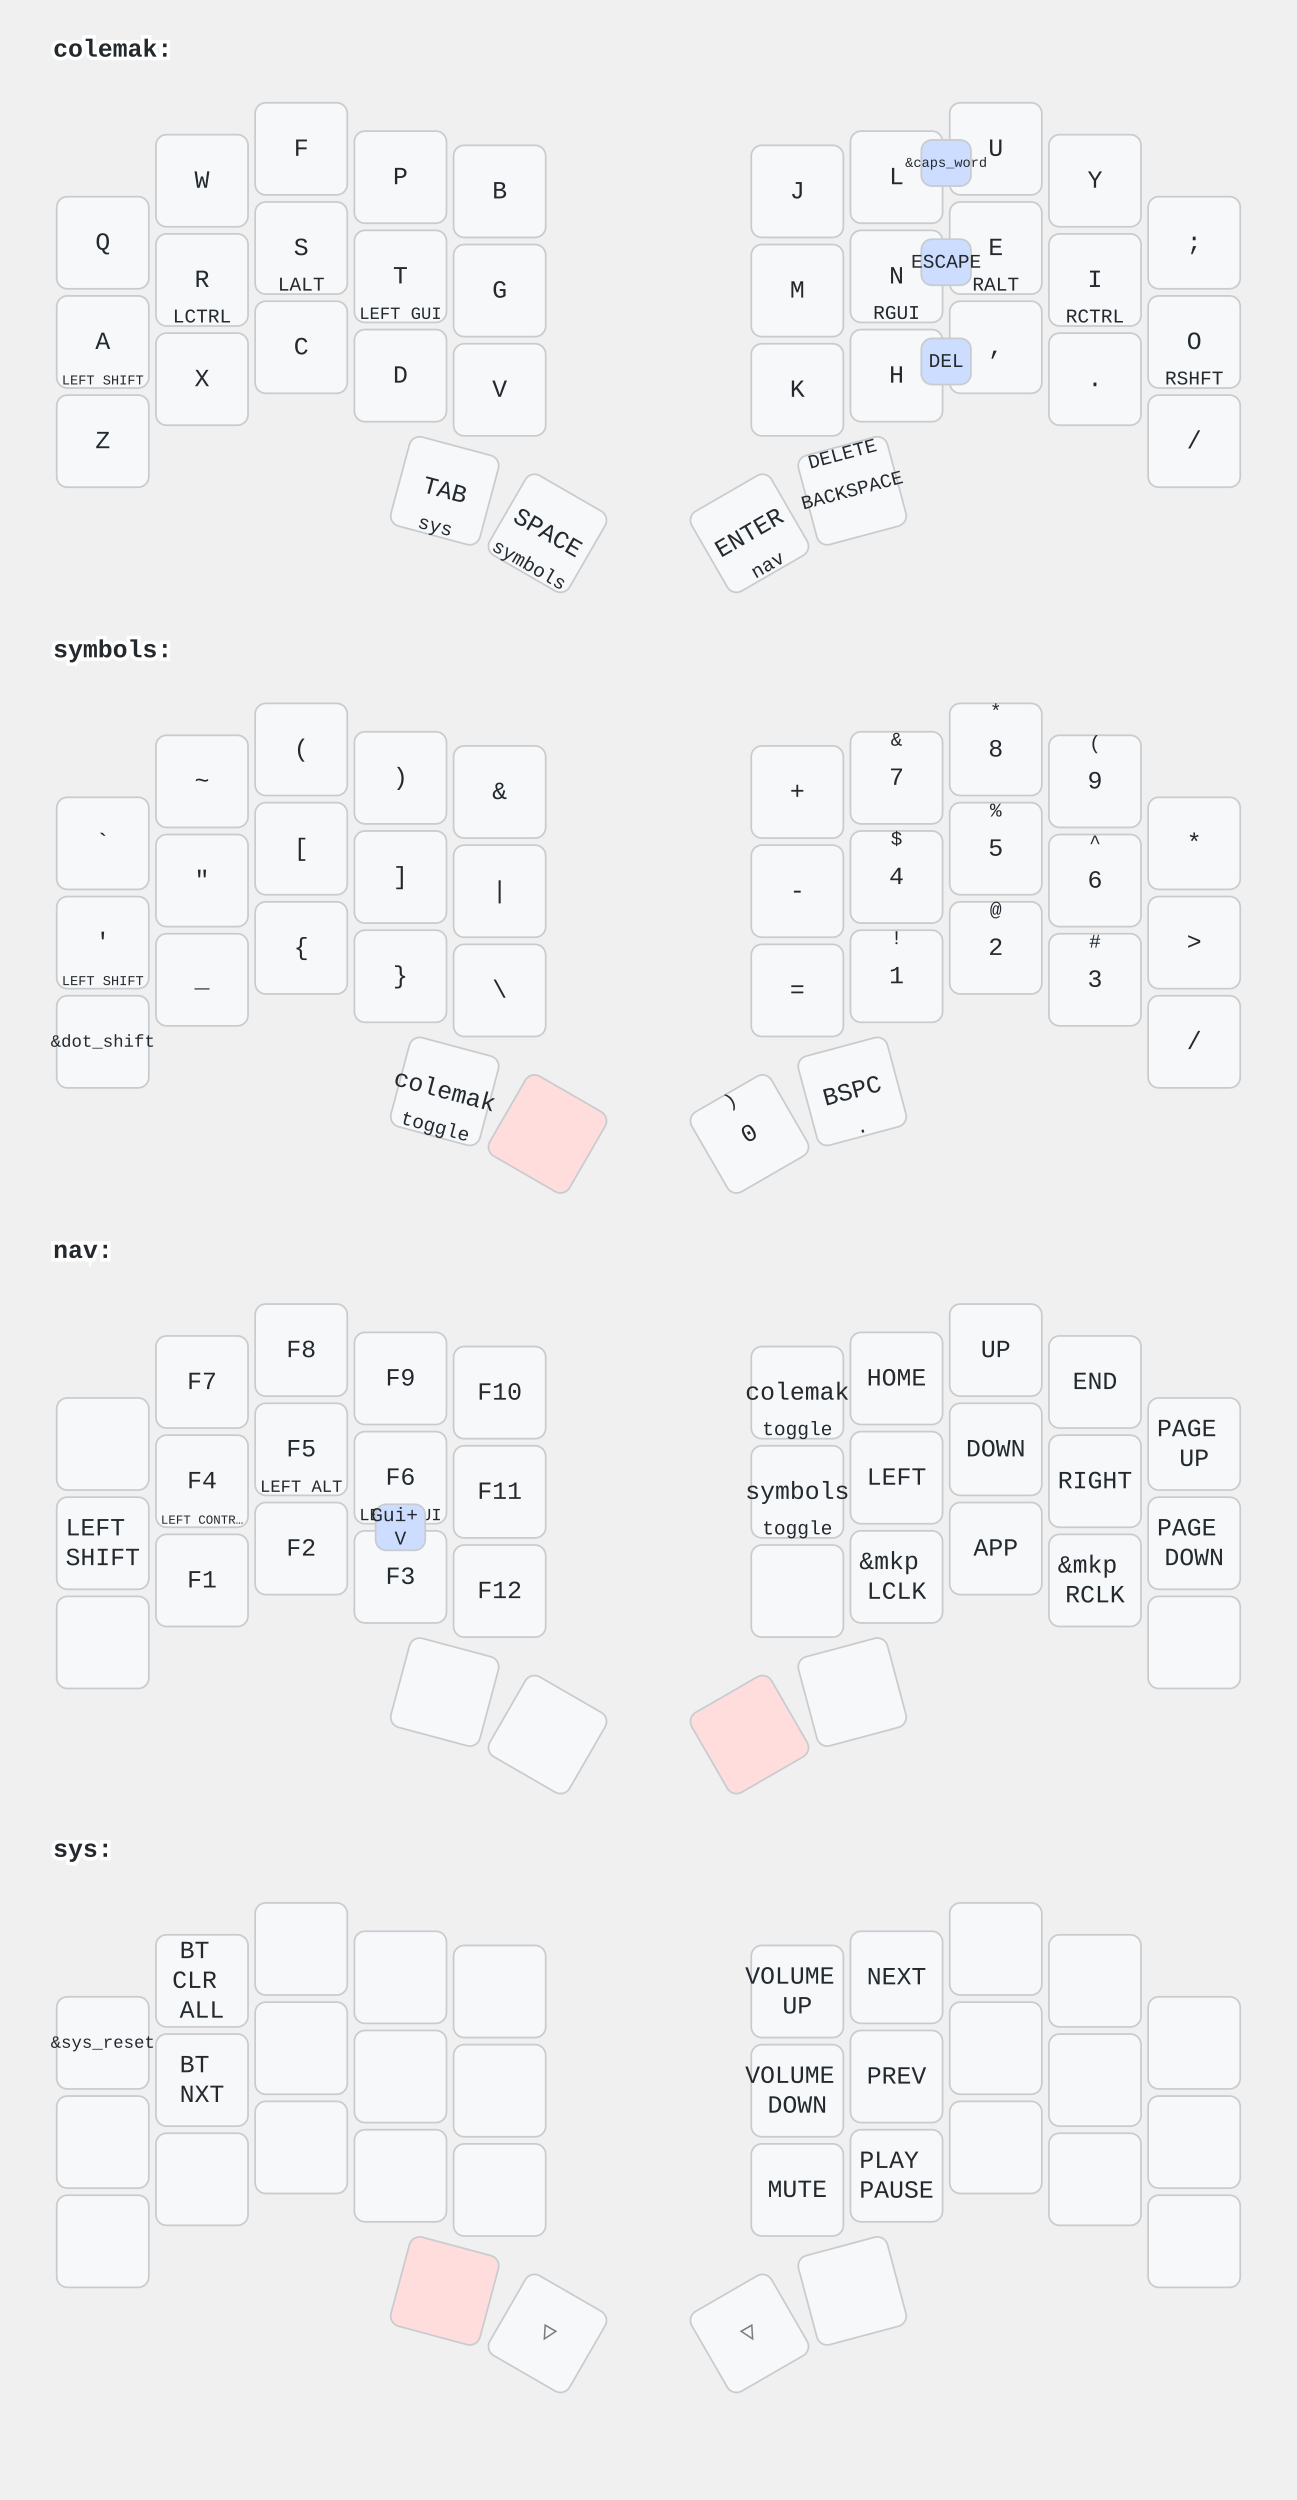
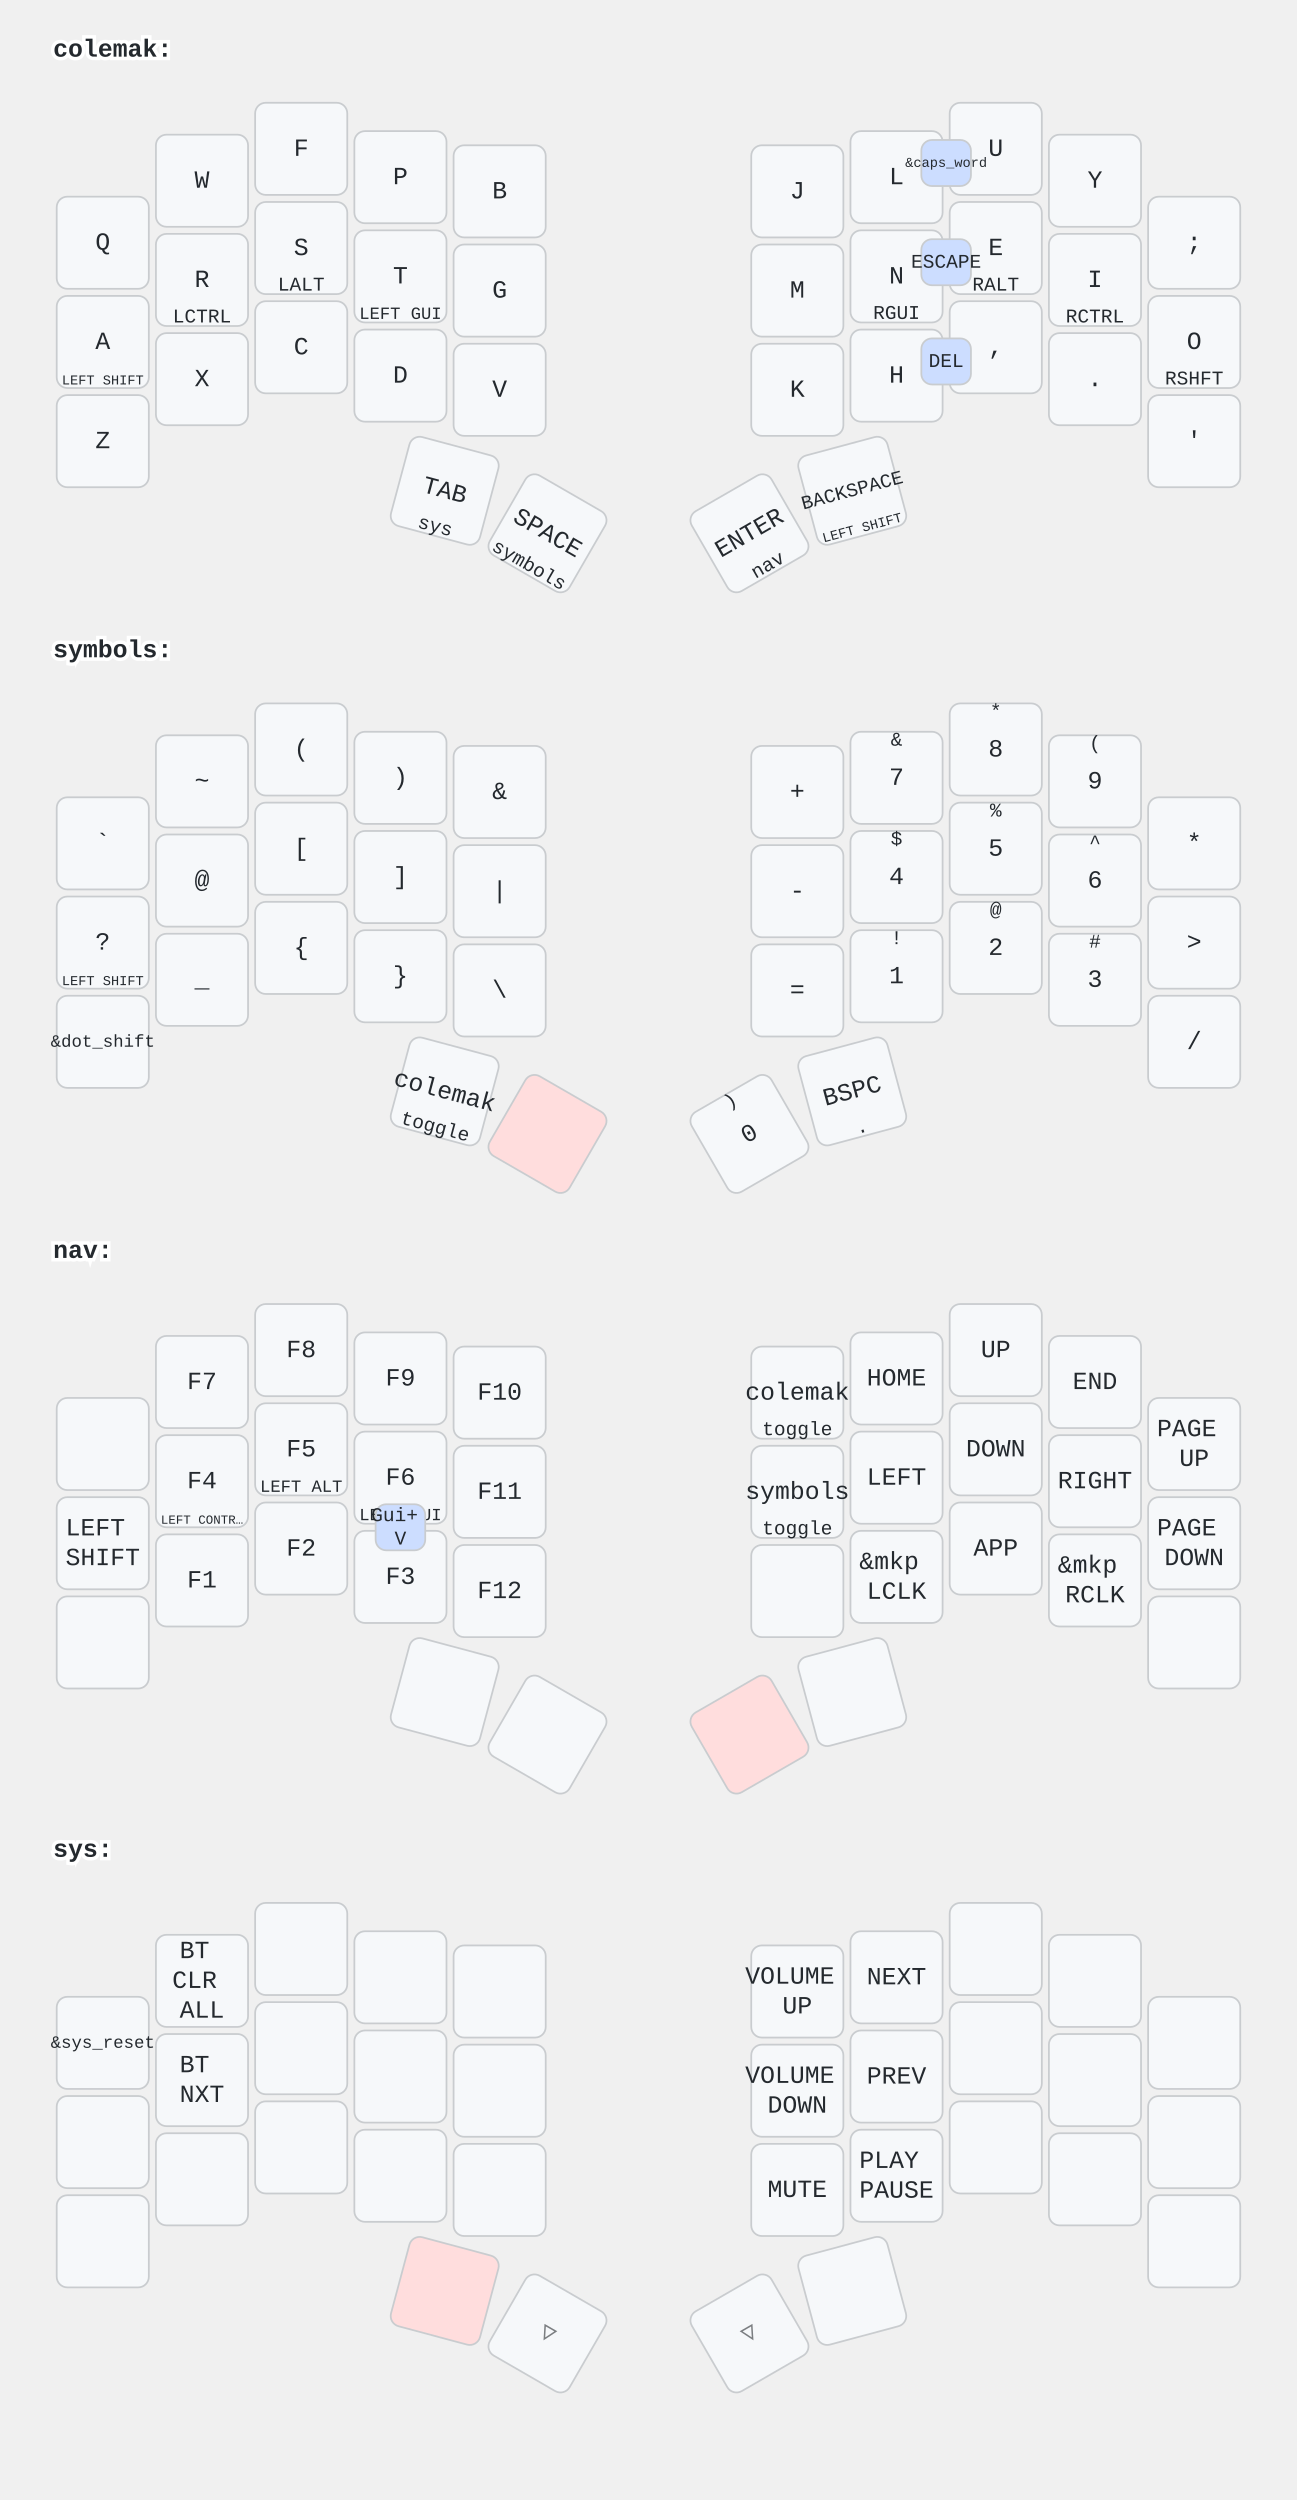
<svg xmlns="http://www.w3.org/2000/svg" width="732" height="1411" viewBox="0 0 732 1411" class="keymap">
  <style>/* inherit to force styles through use tags */
svg path {
    fill: inherit;
}

/* font and background color specifications */
svg.keymap {
    font-family: SFMono-Regular,Consolas,Liberation Mono,Menlo,monospace;
    font-size: 14px;
    font-kerning: normal;
    text-rendering: optimizeLegibility;
    fill: #24292e;
}

/* default key styling */
rect.key {
    fill: #f6f8fa;
}

rect.key, rect.combo {
    stroke: #c9cccf;
    stroke-width: 1;
}

/* default key side styling, only used is draw_key_sides is set */
rect.side {
    filter: brightness(90%);
}

/* color accent for combo boxes */
rect.combo, rect.combo-separate {
    fill: #cdf;
}

/* color accent for held keys */
rect.held, rect.combo.held {
    fill: #fdd;
}

/* color accent for ghost (optional) keys */
rect.ghost, rect.combo.ghost {
    stroke-dasharray: 4, 4;
    stroke-width: 2;
}

text {
    text-anchor: middle;
    dominant-baseline: middle;
}

/* styling for layer labels */
text.label {
    font-weight: bold;
    text-anchor: start;
    stroke: white;
    stroke-width: 4;
    paint-order: stroke;
}

/* styling for optional footer */
text.footer {
    text-anchor: end;
    dominant-baseline: auto;
    stroke: white;
    stroke-width: 4;
    paint-order: stroke;
}

/* styling for combo tap, and key hold/shifted label text */
text.combo, text.hold, text.shifted {
    font-size: 11px;
}

text.hold {
    text-anchor: middle;
    dominant-baseline: auto;
}

text.shifted {
    text-anchor: middle;
    dominant-baseline: hanging;
}

/* styling for hold/shifted label text in combo box */
text.combo.hold, text.combo.shifted {
    font-size: 8px;
}

/* lighter symbol for transparent keys */
text.trans {
    fill: #7b7e81;
}

/* styling for combo dendrons */
path.combo {
    stroke-width: 1;
    stroke: gray;
    fill: none;
}

/* Start Tabler Icons Cleanup */
/* cannot use height/width with glyphs */
.icon-tabler &gt; path {
    fill: inherit;
    stroke: inherit;
    stroke-width: 2;
}
/* hide tabler's default box */
.icon-tabler &gt; path[stroke="none"][fill="none"] {
    visibility: hidden;
}
/* End Tabler Icons Cleanup */

@media (prefers-color-scheme: dark) {
svg.keymap { fill: #d1d6db; }
rect.key { fill: #3f4750; }
rect.key, rect.combo { stroke: #60666c; }
rect.combo, rect.combo-separate { fill: #1f3d7a; }
rect.held, rect.combo.held { fill: #854747; }
text.label, text.footer { stroke: black; }
text.trans { fill: #7e8184; }
path.combo { stroke: #7f7f7f; }

}</style>
  <g transform="translate(30, 0)" class="layer-colemak">
    <text x="0" y="28" class="label">colemak:</text>
    <g transform="translate(0, 56)">
      <g transform="translate(28, 81)" class="key keypos-0">
        <rect rx="6" ry="6" x="-26" y="-26" width="52" height="52" class="key" />
        <text x="0" y="0" class="key tap">Q</text>
      </g>
      <g transform="translate(84, 46)" class="key keypos-1">
        <rect rx="6" ry="6" x="-26" y="-26" width="52" height="52" class="key" />
        <text x="0" y="0" class="key tap">W</text>
      </g>
      <g transform="translate(140, 28)" class="key keypos-2">
        <rect rx="6" ry="6" x="-26" y="-26" width="52" height="52" class="key" />
        <text x="0" y="0" class="key tap">F</text>
      </g>
      <g transform="translate(196, 44)" class="key keypos-3">
        <rect rx="6" ry="6" x="-26" y="-26" width="52" height="52" class="key" />
        <text x="0" y="0" class="key tap">P</text>
      </g>
      <g transform="translate(252, 52)" class="key keypos-4">
        <rect rx="6" ry="6" x="-26" y="-26" width="52" height="52" class="key" />
        <text x="0" y="0" class="key tap">B</text>
      </g>
      <g transform="translate(420, 52)" class="key keypos-5">
        <rect rx="6" ry="6" x="-26" y="-26" width="52" height="52" class="key" />
        <text x="0" y="0" class="key tap">J</text>
      </g>
      <g transform="translate(476, 44)" class="key keypos-6">
        <rect rx="6" ry="6" x="-26" y="-26" width="52" height="52" class="key" />
        <text x="0" y="0" class="key tap">L</text>
      </g>
      <g transform="translate(532, 28)" class="key keypos-7">
        <rect rx="6" ry="6" x="-26" y="-26" width="52" height="52" class="key" />
        <text x="0" y="0" class="key tap">U</text>
      </g>
      <g transform="translate(588, 46)" class="key keypos-8">
        <rect rx="6" ry="6" x="-26" y="-26" width="52" height="52" class="key" />
        <text x="0" y="0" class="key tap">Y</text>
      </g>
      <g transform="translate(644, 81)" class="key keypos-9">
        <rect rx="6" ry="6" x="-26" y="-26" width="52" height="52" class="key" />
        <text x="0" y="0" class="key tap">;</text>
      </g>
      <g transform="translate(28, 137)" class="key keypos-10">
        <rect rx="6" ry="6" x="-26" y="-26" width="52" height="52" class="key" />
        <text x="0" y="0" class="key tap">A</text>
        <text x="0" y="24" class="key hold">
          <tspan style="font-size: 70%">LEFT SHIFT</tspan>
        </text>
      </g>
      <g transform="translate(84, 102)" class="key keypos-11">
        <rect rx="6" ry="6" x="-26" y="-26" width="52" height="52" class="key" />
        <text x="0" y="0" class="key tap">R</text>
        <text x="0" y="24" class="key hold">LCTRL</text>
      </g>
      <g transform="translate(140, 84)" class="key keypos-12">
        <rect rx="6" ry="6" x="-26" y="-26" width="52" height="52" class="key" />
        <text x="0" y="0" class="key tap">S</text>
        <text x="0" y="24" class="key hold">LALT</text>
      </g>
      <g transform="translate(196, 100)" class="key keypos-13">
        <rect rx="6" ry="6" x="-26" y="-26" width="52" height="52" class="key" />
        <text x="0" y="0" class="key tap">T</text>
        <text x="0" y="24" class="key hold">
          <tspan style="font-size: 88%">LEFT GUI</tspan>
        </text>
      </g>
      <g transform="translate(252, 108)" class="key keypos-14">
        <rect rx="6" ry="6" x="-26" y="-26" width="52" height="52" class="key" />
        <text x="0" y="0" class="key tap">G</text>
      </g>
      <g transform="translate(420, 108)" class="key keypos-15">
        <rect rx="6" ry="6" x="-26" y="-26" width="52" height="52" class="key" />
        <text x="0" y="0" class="key tap">M</text>
      </g>
      <g transform="translate(476, 100)" class="key keypos-16">
        <rect rx="6" ry="6" x="-26" y="-26" width="52" height="52" class="key" />
        <text x="0" y="0" class="key tap">N</text>
        <text x="0" y="24" class="key hold">RGUI</text>
      </g>
      <g transform="translate(532, 84)" class="key keypos-17">
        <rect rx="6" ry="6" x="-26" y="-26" width="52" height="52" class="key" />
        <text x="0" y="0" class="key tap">E</text>
        <text x="0" y="24" class="key hold">RALT</text>
      </g>
      <g transform="translate(588, 102)" class="key keypos-18">
        <rect rx="6" ry="6" x="-26" y="-26" width="52" height="52" class="key" />
        <text x="0" y="0" class="key tap">I</text>
        <text x="0" y="24" class="key hold">RCTRL</text>
      </g>
      <g transform="translate(644, 137)" class="key keypos-19">
        <rect rx="6" ry="6" x="-26" y="-26" width="52" height="52" class="key" />
        <text x="0" y="0" class="key tap">O</text>
        <text x="0" y="24" class="key hold">RSHFT</text>
      </g>
      <g transform="translate(28, 193)" class="key keypos-20">
        <rect rx="6" ry="6" x="-26" y="-26" width="52" height="52" class="key" />
        <text x="0" y="0" class="key tap">Z</text>
      </g>
      <g transform="translate(84, 158)" class="key keypos-21">
        <rect rx="6" ry="6" x="-26" y="-26" width="52" height="52" class="key" />
        <text x="0" y="0" class="key tap">X</text>
      </g>
      <g transform="translate(140, 140)" class="key keypos-22">
        <rect rx="6" ry="6" x="-26" y="-26" width="52" height="52" class="key" />
        <text x="0" y="0" class="key tap">C</text>
      </g>
      <g transform="translate(196, 156)" class="key keypos-23">
        <rect rx="6" ry="6" x="-26" y="-26" width="52" height="52" class="key" />
        <text x="0" y="0" class="key tap">D</text>
      </g>
      <g transform="translate(252, 164)" class="key keypos-24">
        <rect rx="6" ry="6" x="-26" y="-26" width="52" height="52" class="key" />
        <text x="0" y="0" class="key tap">V</text>
      </g>
      <g transform="translate(420, 164)" class="key keypos-25">
        <rect rx="6" ry="6" x="-26" y="-26" width="52" height="52" class="key" />
        <text x="0" y="0" class="key tap">K</text>
      </g>
      <g transform="translate(476, 156)" class="key keypos-26">
        <rect rx="6" ry="6" x="-26" y="-26" width="52" height="52" class="key" />
        <text x="0" y="0" class="key tap">H</text>
      </g>
      <g transform="translate(532, 140)" class="key keypos-27">
        <rect rx="6" ry="6" x="-26" y="-26" width="52" height="52" class="key" />
        <text x="0" y="0" class="key tap">,</text>
      </g>
      <g transform="translate(588, 158)" class="key keypos-28">
        <rect rx="6" ry="6" x="-26" y="-26" width="52" height="52" class="key" />
        <text x="0" y="0" class="key tap">.</text>
      </g>
      <g transform="translate(644, 193)" class="key keypos-29">
        <rect rx="6" ry="6" x="-26" y="-26" width="52" height="52" class="key" />
-         <text x="0" y="0" class="key tap">/</text>
+         <text x="0" y="0" class="key tap">'</text>
      </g>
      <g transform="translate(221, 221) rotate(15.0)" class="key keypos-30">
        <rect rx="6" ry="6" x="-26" y="-26" width="52" height="52" class="key" />
        <text x="0" y="0" class="key tap">TAB</text>
        <text x="0" y="24" class="key hold">sys</text>
      </g>
      <g transform="translate(279, 245) rotate(30.0)" class="key keypos-31">
        <rect rx="6" ry="6" x="-26" y="-26" width="52" height="52" class="key" />
        <text x="0" y="0" class="key tap">SPACE</text>
        <text x="0" y="24" class="key hold">symbols</text>
      </g>
      <g transform="translate(393, 245) rotate(-30.0)" class="key keypos-32">
        <rect rx="6" ry="6" x="-26" y="-26" width="52" height="52" class="key" />
        <text x="0" y="0" class="key tap">ENTER</text>
        <text x="0" y="24" class="key hold">nav</text>
      </g>
      <g transform="translate(451, 221) rotate(-15.0)" class="key keypos-33">
        <rect rx="6" ry="6" x="-26" y="-26" width="52" height="52" class="key" />
        <text x="0" y="0" class="key tap">
          <tspan style="font-size: 78%">BACKSPACE</tspan>
        </text>
-         <text x="0" y="-24" class="key shifted">DELETE</text>
+         <text x="0" y="24" class="key hold">
+           <tspan style="font-size: 70%">LEFT SHIFT</tspan>
+         </text>
      </g>
      <g class="combo combopos-0">
        <rect rx="6" ry="6" x="490" y="23" width="28" height="26" class="combo" />
        <text x="504" y="36" class="combo tap">
          <tspan style="font-size: 70%">&amp;caps_word</tspan>
        </text>
      </g>
      <g class="combo combopos-1">
        <rect rx="6" ry="6" x="490" y="79" width="28" height="26" class="combo" />
        <text x="504" y="92" class="combo tap">ESCAPE</text>
      </g>
      <g class="combo combopos-2">
        <rect rx="6" ry="6" x="490" y="135" width="28" height="26" class="combo" />
        <text x="504" y="148" class="combo tap">DEL</text>
      </g>
    </g>
  </g>
  <g transform="translate(30, 339)" class="layer-symbols">
    <text x="0" y="28" class="label">symbols:</text>
    <g transform="translate(0, 56)">
      <g transform="translate(28, 81)" class="key keypos-0">
        <rect rx="6" ry="6" x="-26" y="-26" width="52" height="52" class="key" />
        <text x="0" y="0" class="key tap">`</text>
      </g>
      <g transform="translate(84, 46)" class="key keypos-1">
        <rect rx="6" ry="6" x="-26" y="-26" width="52" height="52" class="key" />
        <text x="0" y="0" class="key tap">~</text>
      </g>
      <g transform="translate(140, 28)" class="key keypos-2">
        <rect rx="6" ry="6" x="-26" y="-26" width="52" height="52" class="key" />
        <text x="0" y="0" class="key tap">(</text>
      </g>
      <g transform="translate(196, 44)" class="key keypos-3">
        <rect rx="6" ry="6" x="-26" y="-26" width="52" height="52" class="key" />
        <text x="0" y="0" class="key tap">)</text>
      </g>
      <g transform="translate(252, 52)" class="key keypos-4">
        <rect rx="6" ry="6" x="-26" y="-26" width="52" height="52" class="key" />
        <text x="0" y="0" class="key tap">&amp;</text>
      </g>
      <g transform="translate(420, 52)" class="key keypos-5">
        <rect rx="6" ry="6" x="-26" y="-26" width="52" height="52" class="key" />
        <text x="0" y="0" class="key tap">+</text>
      </g>
      <g transform="translate(476, 44)" class="key keypos-6">
        <rect rx="6" ry="6" x="-26" y="-26" width="52" height="52" class="key" />
        <text x="0" y="0" class="key tap">7</text>
        <text x="0" y="-24" class="key shifted">&amp;</text>
      </g>
      <g transform="translate(532, 28)" class="key keypos-7">
        <rect rx="6" ry="6" x="-26" y="-26" width="52" height="52" class="key" />
        <text x="0" y="0" class="key tap">8</text>
        <text x="0" y="-24" class="key shifted">*</text>
      </g>
      <g transform="translate(588, 46)" class="key keypos-8">
        <rect rx="6" ry="6" x="-26" y="-26" width="52" height="52" class="key" />
        <text x="0" y="0" class="key tap">9</text>
        <text x="0" y="-24" class="key shifted">(</text>
      </g>
      <g transform="translate(644, 81)" class="key keypos-9">
        <rect rx="6" ry="6" x="-26" y="-26" width="52" height="52" class="key" />
        <text x="0" y="0" class="key tap">*</text>
      </g>
      <g transform="translate(28, 137)" class="key keypos-10">
        <rect rx="6" ry="6" x="-26" y="-26" width="52" height="52" class="key" />
-         <text x="0" y="0" class="key tap">'</text>
+         <text x="0" y="0" class="key tap">?</text>
        <text x="0" y="24" class="key hold">
          <tspan style="font-size: 70%">LEFT SHIFT</tspan>
        </text>
      </g>
      <g transform="translate(84, 102)" class="key keypos-11">
        <rect rx="6" ry="6" x="-26" y="-26" width="52" height="52" class="key" />
-         <text x="0" y="0" class="key tap">"</text>
+         <text x="0" y="0" class="key tap">@</text>
      </g>
      <g transform="translate(140, 84)" class="key keypos-12">
        <rect rx="6" ry="6" x="-26" y="-26" width="52" height="52" class="key" />
        <text x="0" y="0" class="key tap">[</text>
      </g>
      <g transform="translate(196, 100)" class="key keypos-13">
        <rect rx="6" ry="6" x="-26" y="-26" width="52" height="52" class="key" />
        <text x="0" y="0" class="key tap">]</text>
      </g>
      <g transform="translate(252, 108)" class="key keypos-14">
        <rect rx="6" ry="6" x="-26" y="-26" width="52" height="52" class="key" />
        <text x="0" y="0" class="key tap">|</text>
      </g>
      <g transform="translate(420, 108)" class="key keypos-15">
        <rect rx="6" ry="6" x="-26" y="-26" width="52" height="52" class="key" />
        <text x="0" y="0" class="key tap">-</text>
      </g>
      <g transform="translate(476, 100)" class="key keypos-16">
        <rect rx="6" ry="6" x="-26" y="-26" width="52" height="52" class="key" />
        <text x="0" y="0" class="key tap">4</text>
        <text x="0" y="-24" class="key shifted">$</text>
      </g>
      <g transform="translate(532, 84)" class="key keypos-17">
        <rect rx="6" ry="6" x="-26" y="-26" width="52" height="52" class="key" />
        <text x="0" y="0" class="key tap">5</text>
        <text x="0" y="-24" class="key shifted">%</text>
      </g>
      <g transform="translate(588, 102)" class="key keypos-18">
        <rect rx="6" ry="6" x="-26" y="-26" width="52" height="52" class="key" />
        <text x="0" y="0" class="key tap">6</text>
        <text x="0" y="-24" class="key shifted">^</text>
      </g>
      <g transform="translate(644, 137)" class="key keypos-19">
        <rect rx="6" ry="6" x="-26" y="-26" width="52" height="52" class="key" />
        <text x="0" y="0" class="key tap">&gt;</text>
      </g>
      <g transform="translate(28, 193)" class="key keypos-20">
        <rect rx="6" ry="6" x="-26" y="-26" width="52" height="52" class="key" />
        <text x="0" y="0" class="key tap">
          <tspan style="font-size: 70%">&amp;dot_shift</tspan>
        </text>
      </g>
      <g transform="translate(84, 158)" class="key keypos-21">
        <rect rx="6" ry="6" x="-26" y="-26" width="52" height="52" class="key" />
        <text x="0" y="0" class="key tap">_</text>
      </g>
      <g transform="translate(140, 140)" class="key keypos-22">
        <rect rx="6" ry="6" x="-26" y="-26" width="52" height="52" class="key" />
        <text x="0" y="0" class="key tap">{</text>
      </g>
      <g transform="translate(196, 156)" class="key keypos-23">
        <rect rx="6" ry="6" x="-26" y="-26" width="52" height="52" class="key" />
        <text x="0" y="0" class="key tap">}</text>
      </g>
      <g transform="translate(252, 164)" class="key keypos-24">
        <rect rx="6" ry="6" x="-26" y="-26" width="52" height="52" class="key" />
        <text x="0" y="0" class="key tap">\</text>
      </g>
      <g transform="translate(420, 164)" class="key keypos-25">
        <rect rx="6" ry="6" x="-26" y="-26" width="52" height="52" class="key" />
        <text x="0" y="0" class="key tap">=</text>
      </g>
      <g transform="translate(476, 156)" class="key keypos-26">
        <rect rx="6" ry="6" x="-26" y="-26" width="52" height="52" class="key" />
        <text x="0" y="0" class="key tap">1</text>
        <text x="0" y="-24" class="key shifted">!</text>
      </g>
      <g transform="translate(532, 140)" class="key keypos-27">
        <rect rx="6" ry="6" x="-26" y="-26" width="52" height="52" class="key" />
        <text x="0" y="0" class="key tap">2</text>
        <text x="0" y="-24" class="key shifted">@</text>
      </g>
      <g transform="translate(588, 158)" class="key keypos-28">
        <rect rx="6" ry="6" x="-26" y="-26" width="52" height="52" class="key" />
        <text x="0" y="0" class="key tap">3</text>
        <text x="0" y="-24" class="key shifted">#</text>
      </g>
      <g transform="translate(644, 193)" class="key keypos-29">
        <rect rx="6" ry="6" x="-26" y="-26" width="52" height="52" class="key" />
        <text x="0" y="0" class="key tap">/</text>
      </g>
      <g transform="translate(221, 221) rotate(15.0)" class="key keypos-30">
        <rect rx="6" ry="6" x="-26" y="-26" width="52" height="52" class="key" />
        <text x="0" y="0" class="key tap">colemak</text>
        <text x="0" y="24" class="key hold">toggle</text>
      </g>
      <g transform="translate(279, 245) rotate(30.0)" class="key held keypos-31">
        <rect rx="6" ry="6" x="-26" y="-26" width="52" height="52" class="key held" />
      </g>
      <g transform="translate(393, 245) rotate(-30.0)" class="key keypos-32">
        <rect rx="6" ry="6" x="-26" y="-26" width="52" height="52" class="key" />
        <text x="0" y="0" class="key tap">0</text>
        <text x="0" y="-24" class="key shifted">)</text>
      </g>
      <g transform="translate(451, 221) rotate(-15.0)" class="key keypos-33">
        <rect rx="6" ry="6" x="-26" y="-26" width="52" height="52" class="key" />
        <text x="0" y="0" class="key tap">BSPC</text>
        <text x="0" y="24" class="key hold">.</text>
      </g>
    </g>
  </g>
  <g transform="translate(30, 678)" class="layer-nav">
    <text x="0" y="28" class="label">nav:</text>
    <g transform="translate(0, 56)">
      <g transform="translate(28, 81)" class="key keypos-0">
        <rect rx="6" ry="6" x="-26" y="-26" width="52" height="52" class="key" />
      </g>
      <g transform="translate(84, 46)" class="key keypos-1">
        <rect rx="6" ry="6" x="-26" y="-26" width="52" height="52" class="key" />
        <text x="0" y="0" class="key tap">F7</text>
      </g>
      <g transform="translate(140, 28)" class="key keypos-2">
        <rect rx="6" ry="6" x="-26" y="-26" width="52" height="52" class="key" />
        <text x="0" y="0" class="key tap">F8</text>
      </g>
      <g transform="translate(196, 44)" class="key keypos-3">
        <rect rx="6" ry="6" x="-26" y="-26" width="52" height="52" class="key" />
        <text x="0" y="0" class="key tap">F9</text>
      </g>
      <g transform="translate(252, 52)" class="key keypos-4">
        <rect rx="6" ry="6" x="-26" y="-26" width="52" height="52" class="key" />
        <text x="0" y="0" class="key tap">F10</text>
      </g>
      <g transform="translate(420, 52)" class="key keypos-5">
        <rect rx="6" ry="6" x="-26" y="-26" width="52" height="52" class="key" />
        <text x="0" y="0" class="key tap">colemak</text>
        <text x="0" y="24" class="key hold">toggle</text>
      </g>
      <g transform="translate(476, 44)" class="key keypos-6">
        <rect rx="6" ry="6" x="-26" y="-26" width="52" height="52" class="key" />
        <text x="0" y="0" class="key tap">HOME</text>
      </g>
      <g transform="translate(532, 28)" class="key keypos-7">
        <rect rx="6" ry="6" x="-26" y="-26" width="52" height="52" class="key" />
        <text x="0" y="0" class="key tap">UP</text>
      </g>
      <g transform="translate(588, 46)" class="key keypos-8">
        <rect rx="6" ry="6" x="-26" y="-26" width="52" height="52" class="key" />
        <text x="0" y="0" class="key tap">END</text>
      </g>
      <g transform="translate(644, 81)" class="key keypos-9">
        <rect rx="6" ry="6" x="-26" y="-26" width="52" height="52" class="key" />
        <text x="0" y="0" class="key tap">
          <tspan x="0" dy="-0.6em">PAGE</tspan>
          <tspan x="0" dy="1.2em">UP</tspan>
        </text>
      </g>
      <g transform="translate(28, 137)" class="key keypos-10">
        <rect rx="6" ry="6" x="-26" y="-26" width="52" height="52" class="key" />
        <text x="0" y="0" class="key tap">
          <tspan x="0" dy="-0.6em">LEFT</tspan>
          <tspan x="0" dy="1.2em">SHIFT</tspan>
        </text>
      </g>
      <g transform="translate(84, 102)" class="key keypos-11">
        <rect rx="6" ry="6" x="-26" y="-26" width="52" height="52" class="key" />
        <text x="0" y="0" class="key tap">F4</text>
        <text x="0" y="24" class="key hold">
          <tspan style="font-size: 64%">LEFT CONTR…</tspan>
        </text>
      </g>
      <g transform="translate(140, 84)" class="key keypos-12">
        <rect rx="6" ry="6" x="-26" y="-26" width="52" height="52" class="key" />
        <text x="0" y="0" class="key tap">F5</text>
        <text x="0" y="24" class="key hold">
          <tspan style="font-size: 88%">LEFT ALT</tspan>
        </text>
      </g>
      <g transform="translate(196, 100)" class="key keypos-13">
        <rect rx="6" ry="6" x="-26" y="-26" width="52" height="52" class="key" />
        <text x="0" y="0" class="key tap">F6</text>
        <text x="0" y="24" class="key hold">
          <tspan style="font-size: 88%">LEFT GUI</tspan>
        </text>
      </g>
      <g transform="translate(252, 108)" class="key keypos-14">
        <rect rx="6" ry="6" x="-26" y="-26" width="52" height="52" class="key" />
        <text x="0" y="0" class="key tap">F11</text>
      </g>
      <g transform="translate(420, 108)" class="key keypos-15">
        <rect rx="6" ry="6" x="-26" y="-26" width="52" height="52" class="key" />
        <text x="0" y="0" class="key tap">symbols</text>
        <text x="0" y="24" class="key hold">toggle</text>
      </g>
      <g transform="translate(476, 100)" class="key keypos-16">
        <rect rx="6" ry="6" x="-26" y="-26" width="52" height="52" class="key" />
        <text x="0" y="0" class="key tap">LEFT</text>
      </g>
      <g transform="translate(532, 84)" class="key keypos-17">
        <rect rx="6" ry="6" x="-26" y="-26" width="52" height="52" class="key" />
        <text x="0" y="0" class="key tap">DOWN</text>
      </g>
      <g transform="translate(588, 102)" class="key keypos-18">
        <rect rx="6" ry="6" x="-26" y="-26" width="52" height="52" class="key" />
        <text x="0" y="0" class="key tap">RIGHT</text>
      </g>
      <g transform="translate(644, 137)" class="key keypos-19">
        <rect rx="6" ry="6" x="-26" y="-26" width="52" height="52" class="key" />
        <text x="0" y="0" class="key tap">
          <tspan x="0" dy="-0.6em">PAGE</tspan>
          <tspan x="0" dy="1.2em">DOWN</tspan>
        </text>
      </g>
      <g transform="translate(28, 193)" class="key keypos-20">
        <rect rx="6" ry="6" x="-26" y="-26" width="52" height="52" class="key" />
      </g>
      <g transform="translate(84, 158)" class="key keypos-21">
        <rect rx="6" ry="6" x="-26" y="-26" width="52" height="52" class="key" />
        <text x="0" y="0" class="key tap">F1</text>
      </g>
      <g transform="translate(140, 140)" class="key keypos-22">
        <rect rx="6" ry="6" x="-26" y="-26" width="52" height="52" class="key" />
        <text x="0" y="0" class="key tap">F2</text>
      </g>
      <g transform="translate(196, 156)" class="key keypos-23">
        <rect rx="6" ry="6" x="-26" y="-26" width="52" height="52" class="key" />
        <text x="0" y="0" class="key tap">F3</text>
      </g>
      <g transform="translate(252, 164)" class="key keypos-24">
        <rect rx="6" ry="6" x="-26" y="-26" width="52" height="52" class="key" />
        <text x="0" y="0" class="key tap">F12</text>
      </g>
      <g transform="translate(420, 164)" class="key keypos-25">
        <rect rx="6" ry="6" x="-26" y="-26" width="52" height="52" class="key" />
      </g>
      <g transform="translate(476, 156)" class="key keypos-26">
        <rect rx="6" ry="6" x="-26" y="-26" width="52" height="52" class="key" />
        <text x="0" y="0" class="key tap">
          <tspan x="0" dy="-0.6em">&amp;mkp</tspan>
          <tspan x="0" dy="1.2em">LCLK</tspan>
        </text>
      </g>
      <g transform="translate(532, 140)" class="key keypos-27">
        <rect rx="6" ry="6" x="-26" y="-26" width="52" height="52" class="key" />
        <text x="0" y="0" class="key tap">APP</text>
      </g>
      <g transform="translate(588, 158)" class="key keypos-28">
        <rect rx="6" ry="6" x="-26" y="-26" width="52" height="52" class="key" />
        <text x="0" y="0" class="key tap">
          <tspan x="0" dy="-0.6em">&amp;mkp</tspan>
          <tspan x="0" dy="1.2em">RCLK</tspan>
        </text>
      </g>
      <g transform="translate(644, 193)" class="key keypos-29">
        <rect rx="6" ry="6" x="-26" y="-26" width="52" height="52" class="key" />
      </g>
      <g transform="translate(221, 221) rotate(15.0)" class="key keypos-30">
        <rect rx="6" ry="6" x="-26" y="-26" width="52" height="52" class="key" />
      </g>
      <g transform="translate(279, 245) rotate(30.0)" class="key keypos-31">
        <rect rx="6" ry="6" x="-26" y="-26" width="52" height="52" class="key" />
      </g>
      <g transform="translate(393, 245) rotate(-30.0)" class="key held keypos-32">
        <rect rx="6" ry="6" x="-26" y="-26" width="52" height="52" class="key held" />
      </g>
      <g transform="translate(451, 221) rotate(-15.0)" class="key keypos-33">
        <rect rx="6" ry="6" x="-26" y="-26" width="52" height="52" class="key" />
      </g>
      <g class="combo combopos-0">
        <rect rx="6" ry="6" x="182" y="115" width="28" height="26" class="combo" />
        <text x="196" y="128" class="combo tap">
          <tspan x="196" dy="-0.6em">Gui+</tspan>
          <tspan x="196" dy="1.2em">V</tspan>
        </text>
      </g>
    </g>
  </g>
  <g transform="translate(30, 1016)" class="layer-sys">
    <text x="0" y="28" class="label">sys:</text>
    <g transform="translate(0, 56)">
      <g transform="translate(28, 81)" class="key keypos-0">
        <rect rx="6" ry="6" x="-26" y="-26" width="52" height="52" class="key" />
        <text x="0" y="0" class="key tap">
          <tspan style="font-size: 70%">&amp;sys_reset</tspan>
        </text>
      </g>
      <g transform="translate(84, 46)" class="key keypos-1">
        <rect rx="6" ry="6" x="-26" y="-26" width="52" height="52" class="key" />
        <text x="0" y="0" class="key tap">
          <tspan x="0" dy="-1.2em">BT</tspan>
          <tspan x="0" dy="1.2em">CLR</tspan>
          <tspan x="0" dy="1.2em">ALL</tspan>
        </text>
      </g>
      <g transform="translate(140, 28)" class="key keypos-2">
        <rect rx="6" ry="6" x="-26" y="-26" width="52" height="52" class="key" />
      </g>
      <g transform="translate(196, 44)" class="key keypos-3">
        <rect rx="6" ry="6" x="-26" y="-26" width="52" height="52" class="key" />
      </g>
      <g transform="translate(252, 52)" class="key keypos-4">
        <rect rx="6" ry="6" x="-26" y="-26" width="52" height="52" class="key" />
      </g>
      <g transform="translate(420, 52)" class="key keypos-5">
        <rect rx="6" ry="6" x="-26" y="-26" width="52" height="52" class="key" />
        <text x="0" y="0" class="key tap">
          <tspan x="0" dy="-0.6em">VOLUME</tspan>
          <tspan x="0" dy="1.2em">UP</tspan>
        </text>
      </g>
      <g transform="translate(476, 44)" class="key keypos-6">
        <rect rx="6" ry="6" x="-26" y="-26" width="52" height="52" class="key" />
        <text x="0" y="0" class="key tap">NEXT</text>
      </g>
      <g transform="translate(532, 28)" class="key keypos-7">
        <rect rx="6" ry="6" x="-26" y="-26" width="52" height="52" class="key" />
      </g>
      <g transform="translate(588, 46)" class="key keypos-8">
        <rect rx="6" ry="6" x="-26" y="-26" width="52" height="52" class="key" />
      </g>
      <g transform="translate(644, 81)" class="key keypos-9">
        <rect rx="6" ry="6" x="-26" y="-26" width="52" height="52" class="key" />
      </g>
      <g transform="translate(28, 137)" class="key keypos-10">
        <rect rx="6" ry="6" x="-26" y="-26" width="52" height="52" class="key" />
      </g>
      <g transform="translate(84, 102)" class="key keypos-11">
        <rect rx="6" ry="6" x="-26" y="-26" width="52" height="52" class="key" />
        <text x="0" y="0" class="key tap">
          <tspan x="0" dy="-0.6em">BT</tspan>
          <tspan x="0" dy="1.2em">NXT</tspan>
        </text>
      </g>
      <g transform="translate(140, 84)" class="key keypos-12">
        <rect rx="6" ry="6" x="-26" y="-26" width="52" height="52" class="key" />
      </g>
      <g transform="translate(196, 100)" class="key keypos-13">
        <rect rx="6" ry="6" x="-26" y="-26" width="52" height="52" class="key" />
      </g>
      <g transform="translate(252, 108)" class="key keypos-14">
        <rect rx="6" ry="6" x="-26" y="-26" width="52" height="52" class="key" />
      </g>
      <g transform="translate(420, 108)" class="key keypos-15">
        <rect rx="6" ry="6" x="-26" y="-26" width="52" height="52" class="key" />
        <text x="0" y="0" class="key tap">
          <tspan x="0" dy="-0.6em">VOLUME</tspan>
          <tspan x="0" dy="1.2em">DOWN</tspan>
        </text>
      </g>
      <g transform="translate(476, 100)" class="key keypos-16">
        <rect rx="6" ry="6" x="-26" y="-26" width="52" height="52" class="key" />
        <text x="0" y="0" class="key tap">PREV</text>
      </g>
      <g transform="translate(532, 84)" class="key keypos-17">
        <rect rx="6" ry="6" x="-26" y="-26" width="52" height="52" class="key" />
      </g>
      <g transform="translate(588, 102)" class="key keypos-18">
        <rect rx="6" ry="6" x="-26" y="-26" width="52" height="52" class="key" />
      </g>
      <g transform="translate(644, 137)" class="key keypos-19">
        <rect rx="6" ry="6" x="-26" y="-26" width="52" height="52" class="key" />
      </g>
      <g transform="translate(28, 193)" class="key keypos-20">
        <rect rx="6" ry="6" x="-26" y="-26" width="52" height="52" class="key" />
      </g>
      <g transform="translate(84, 158)" class="key keypos-21">
        <rect rx="6" ry="6" x="-26" y="-26" width="52" height="52" class="key" />
      </g>
      <g transform="translate(140, 140)" class="key keypos-22">
        <rect rx="6" ry="6" x="-26" y="-26" width="52" height="52" class="key" />
      </g>
      <g transform="translate(196, 156)" class="key keypos-23">
        <rect rx="6" ry="6" x="-26" y="-26" width="52" height="52" class="key" />
      </g>
      <g transform="translate(252, 164)" class="key keypos-24">
        <rect rx="6" ry="6" x="-26" y="-26" width="52" height="52" class="key" />
      </g>
      <g transform="translate(420, 164)" class="key keypos-25">
        <rect rx="6" ry="6" x="-26" y="-26" width="52" height="52" class="key" />
        <text x="0" y="0" class="key tap">MUTE</text>
      </g>
      <g transform="translate(476, 156)" class="key keypos-26">
        <rect rx="6" ry="6" x="-26" y="-26" width="52" height="52" class="key" />
        <text x="0" y="0" class="key tap">
          <tspan x="0" dy="-0.6em">PLAY</tspan>
          <tspan x="0" dy="1.2em">PAUSE</tspan>
        </text>
      </g>
      <g transform="translate(532, 140)" class="key keypos-27">
        <rect rx="6" ry="6" x="-26" y="-26" width="52" height="52" class="key" />
      </g>
      <g transform="translate(588, 158)" class="key keypos-28">
        <rect rx="6" ry="6" x="-26" y="-26" width="52" height="52" class="key" />
      </g>
      <g transform="translate(644, 193)" class="key keypos-29">
        <rect rx="6" ry="6" x="-26" y="-26" width="52" height="52" class="key" />
      </g>
      <g transform="translate(221, 221) rotate(15.0)" class="key held keypos-30">
        <rect rx="6" ry="6" x="-26" y="-26" width="52" height="52" class="key held" />
      </g>
      <g transform="translate(279, 245) rotate(30.0)" class="key trans keypos-31">
        <rect rx="6" ry="6" x="-26" y="-26" width="52" height="52" class="key trans" />
        <text x="0" y="0" class="key trans tap">▽</text>
      </g>
      <g transform="translate(393, 245) rotate(-30.0)" class="key trans keypos-32">
        <rect rx="6" ry="6" x="-26" y="-26" width="52" height="52" class="key trans" />
        <text x="0" y="0" class="key trans tap">▽</text>
      </g>
      <g transform="translate(451, 221) rotate(-15.0)" class="key keypos-33">
        <rect rx="6" ry="6" x="-26" y="-26" width="52" height="52" class="key" />
      </g>
    </g>
  </g>
</svg>
